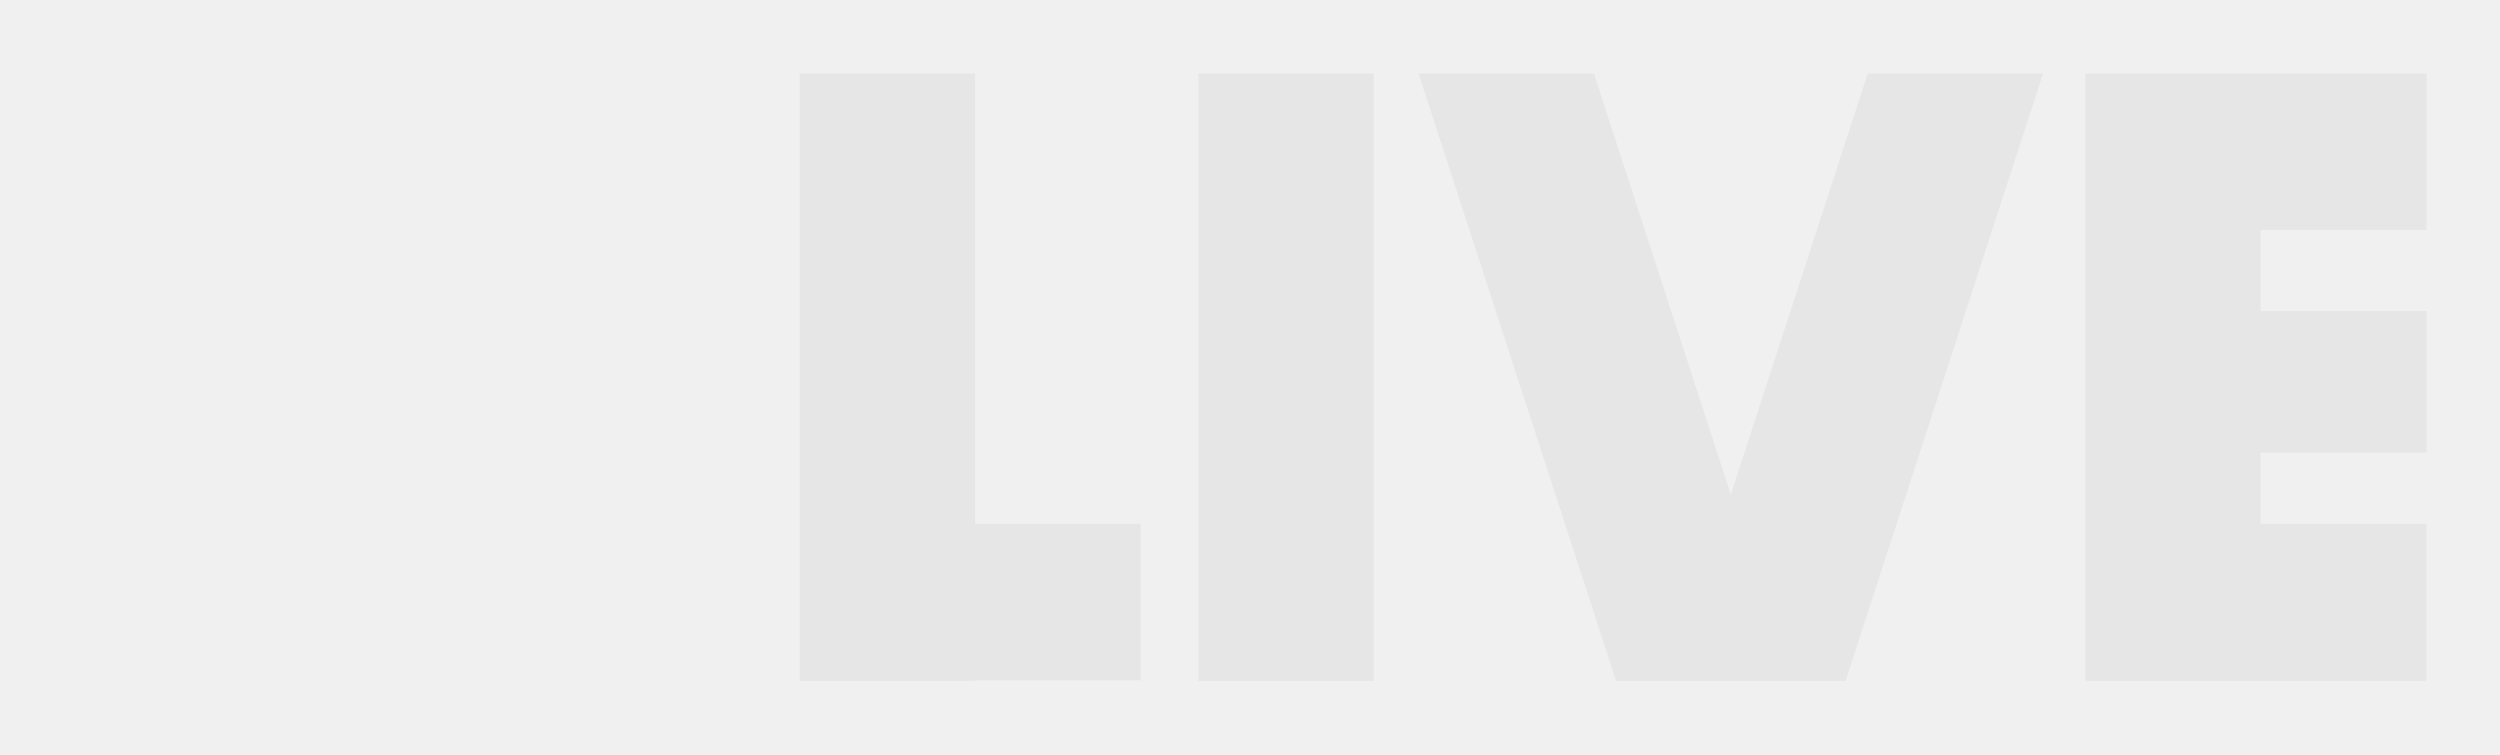
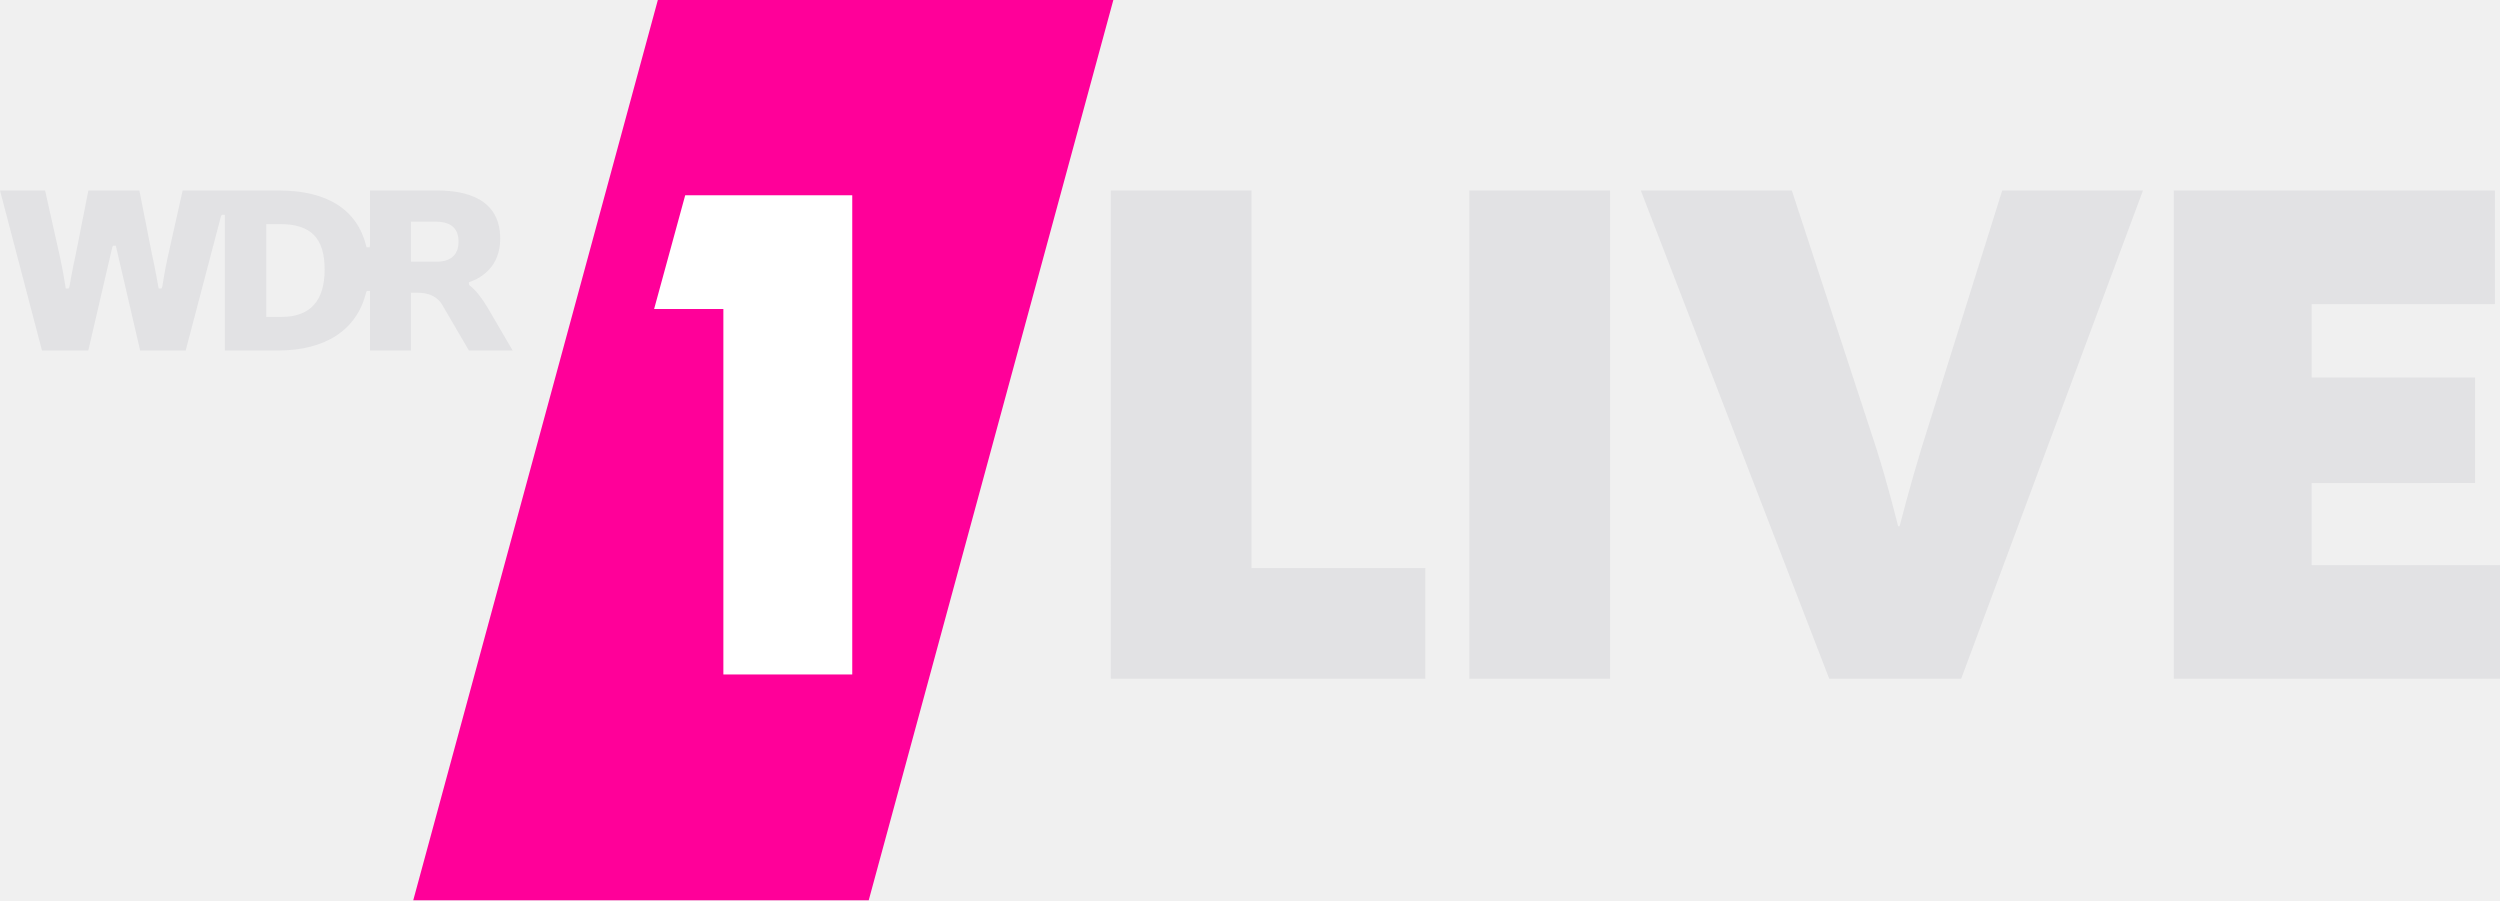
- <svg xmlns="http://www.w3.org/2000/svg" version="1.0" width="602.362" height="181.772" id="svg1887">
-   <defs id="defs1889" />
-   <g id="g4146">
-     <polygon id="_47951704" style="fill:#ff008f;fill-rule:evenodd" transform="matrix(3.543307e-5,0,0,3.543307e-5,0,-8.8e-4)" points="500000,4630060 500000,4630060 4630120,4630060 4630120,499990 500000,499990 " />
-     <polygon id="_47950648" style="fill:#ffffff;fill-rule:evenodd" transform="matrix(3.543307e-5,0,0,3.543307e-5,0,-8.8e-4)" points="3141800,4074150 3141800,1099740 1765580,1099740 1765580,1099740 1765580,1869540 2241680,1869540 2241680,4074150 " />
-     <path id="_48206424" style="fill:#e6e6e6;fill-rule:evenodd" d="m 584.646,55.404 0,-37.689 -82.176,0 0,146.341 82.149,0 0,-37.846 -39.93,0 0,-17.133 39.957,0 0,-34.138 -39.957,0 0,-19.535 39.957,0 z M 450.021,17.715 417.032,119.166 384.044,17.715 l -42.254,0 47.59,146.341 55.304,0 47.584,-146.341 -42.248,0 0,0 z m -161.264,146.341 42.252,0 0,-146.341 -42.252,0 0,146.341 z m -13.905,-37.846 -39.904,0 0,-108.495 -42.246,0 0,146.341 42.246,0 0,-0.153 39.904,0 0,-37.693 z" />
-   </g>
+ <svg xmlns="http://www.w3.org/2000/svg" width="800" height="288.09" version="1.1">
+   <path d="m355.47 60.969h45.033v120.81h55.598v35.418h-100.63zm159.74 156.23h-45.035v-156.23h45.035zm9.853-156.23h48.324l26.979 82.335c3.75 11.73 6.799 24.166 7.029 25.102h0.475c0.235-0.936 3.515-13.605 7.039-25.102l25.796-82.335h45.042l-58.169 156.23h-42.221zm266.97 93.601v-33.785h-52.312v-23.453h58.645v-36.364h-102.75v156.23h104.38v-36.359h-60.282v-26.266zm-641.98-42.409-8.563-14.649c-2.326-3.832-6.542-3.832-8.126-3.832h-1.868v18.481h-13.098v-19.071h-0.975l-0.242 0.42c-2.917 12.028-12.964 18.651-28.264 18.651h-16.966v-43.422h-0.96l-0.264 0.411-11.307 43.011h-14.572l-7.785-33.536h-0.869l-0.252 0.43-7.687 33.106h-14.82l-13.432-51.193h14.428l4.686 20.929c0.992 4.331 1.834 9.879 1.846 9.937l0.072 0.471h0.922l0.242-0.459c0.005-0.062 1.075-6.242 2.065-10.575l4.012-20.303h16.325l4.004 20.284c0.996 4.35 2.067 10.53 2.081 10.592l0.077 0.459h0.922l0.226-0.471c0.014-0.055 0.859-5.608 1.846-9.932l4.686-20.932h30.936c15.336 0 24.951 6.134 27.805 17.736l0.108 0.418h0.967l0.142-0.555v-17.6h21.7c9.111 0 19.967 2.67 19.967 15.386 0 9.017-6.052 12.556-9.663 13.857l-0.358 0.134v0.672l0.226 0.312c1.928 1.436 4.062 4.153 6.326 8.081l7.452 12.753zm-64.846-10.748h4.866c9.159 0 13.809-5.101 13.809-15.163 0-10.049-4.384-14.532-14.203-14.532h-4.475zm46.288-17.674h8.294c4.482 0 6.941-2.261 6.941-6.367 0-4.333-2.422-6.441-7.399-6.441h-7.833z" fill="#e2e2e4" />
+   <path d="m277.99 288.09 78.28-288.09h-145.76l-78.273 288.09z" fill="#f09" />
+   <path d="m272.72 215.82v-153.33h-53.457l-9.946 36.385h22.161v116.95z" fill="#fff" />
</svg>
